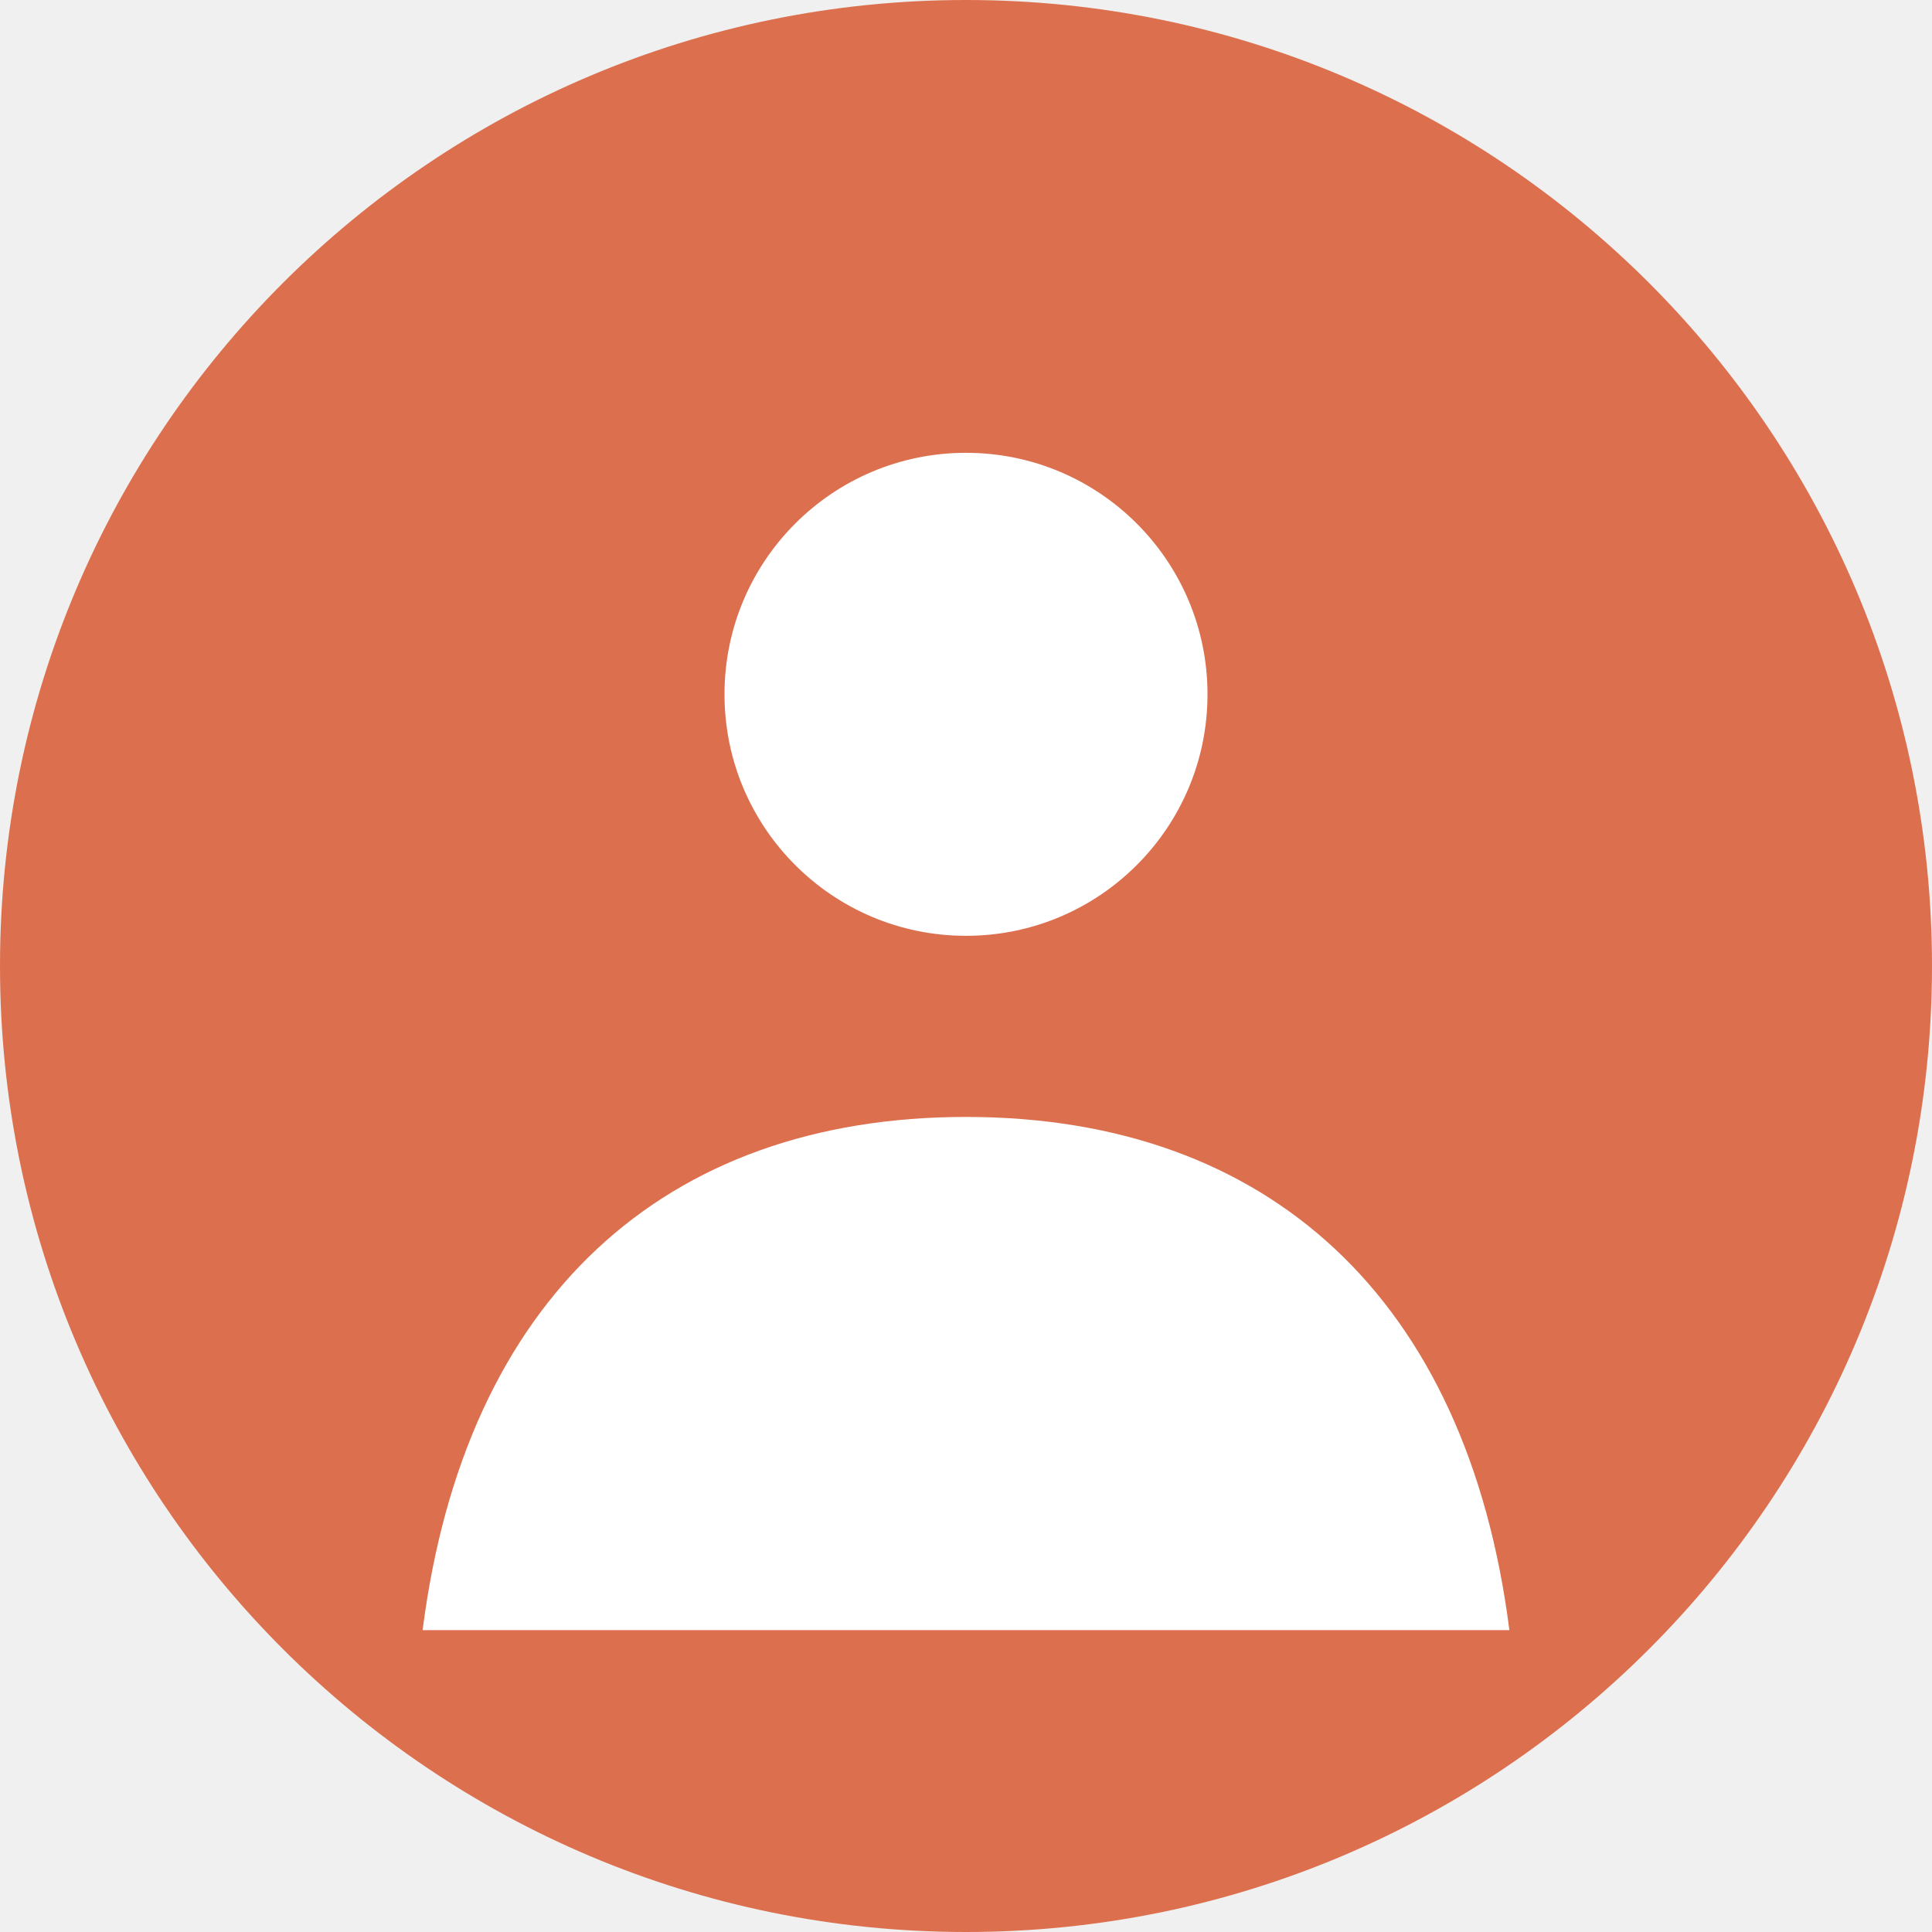
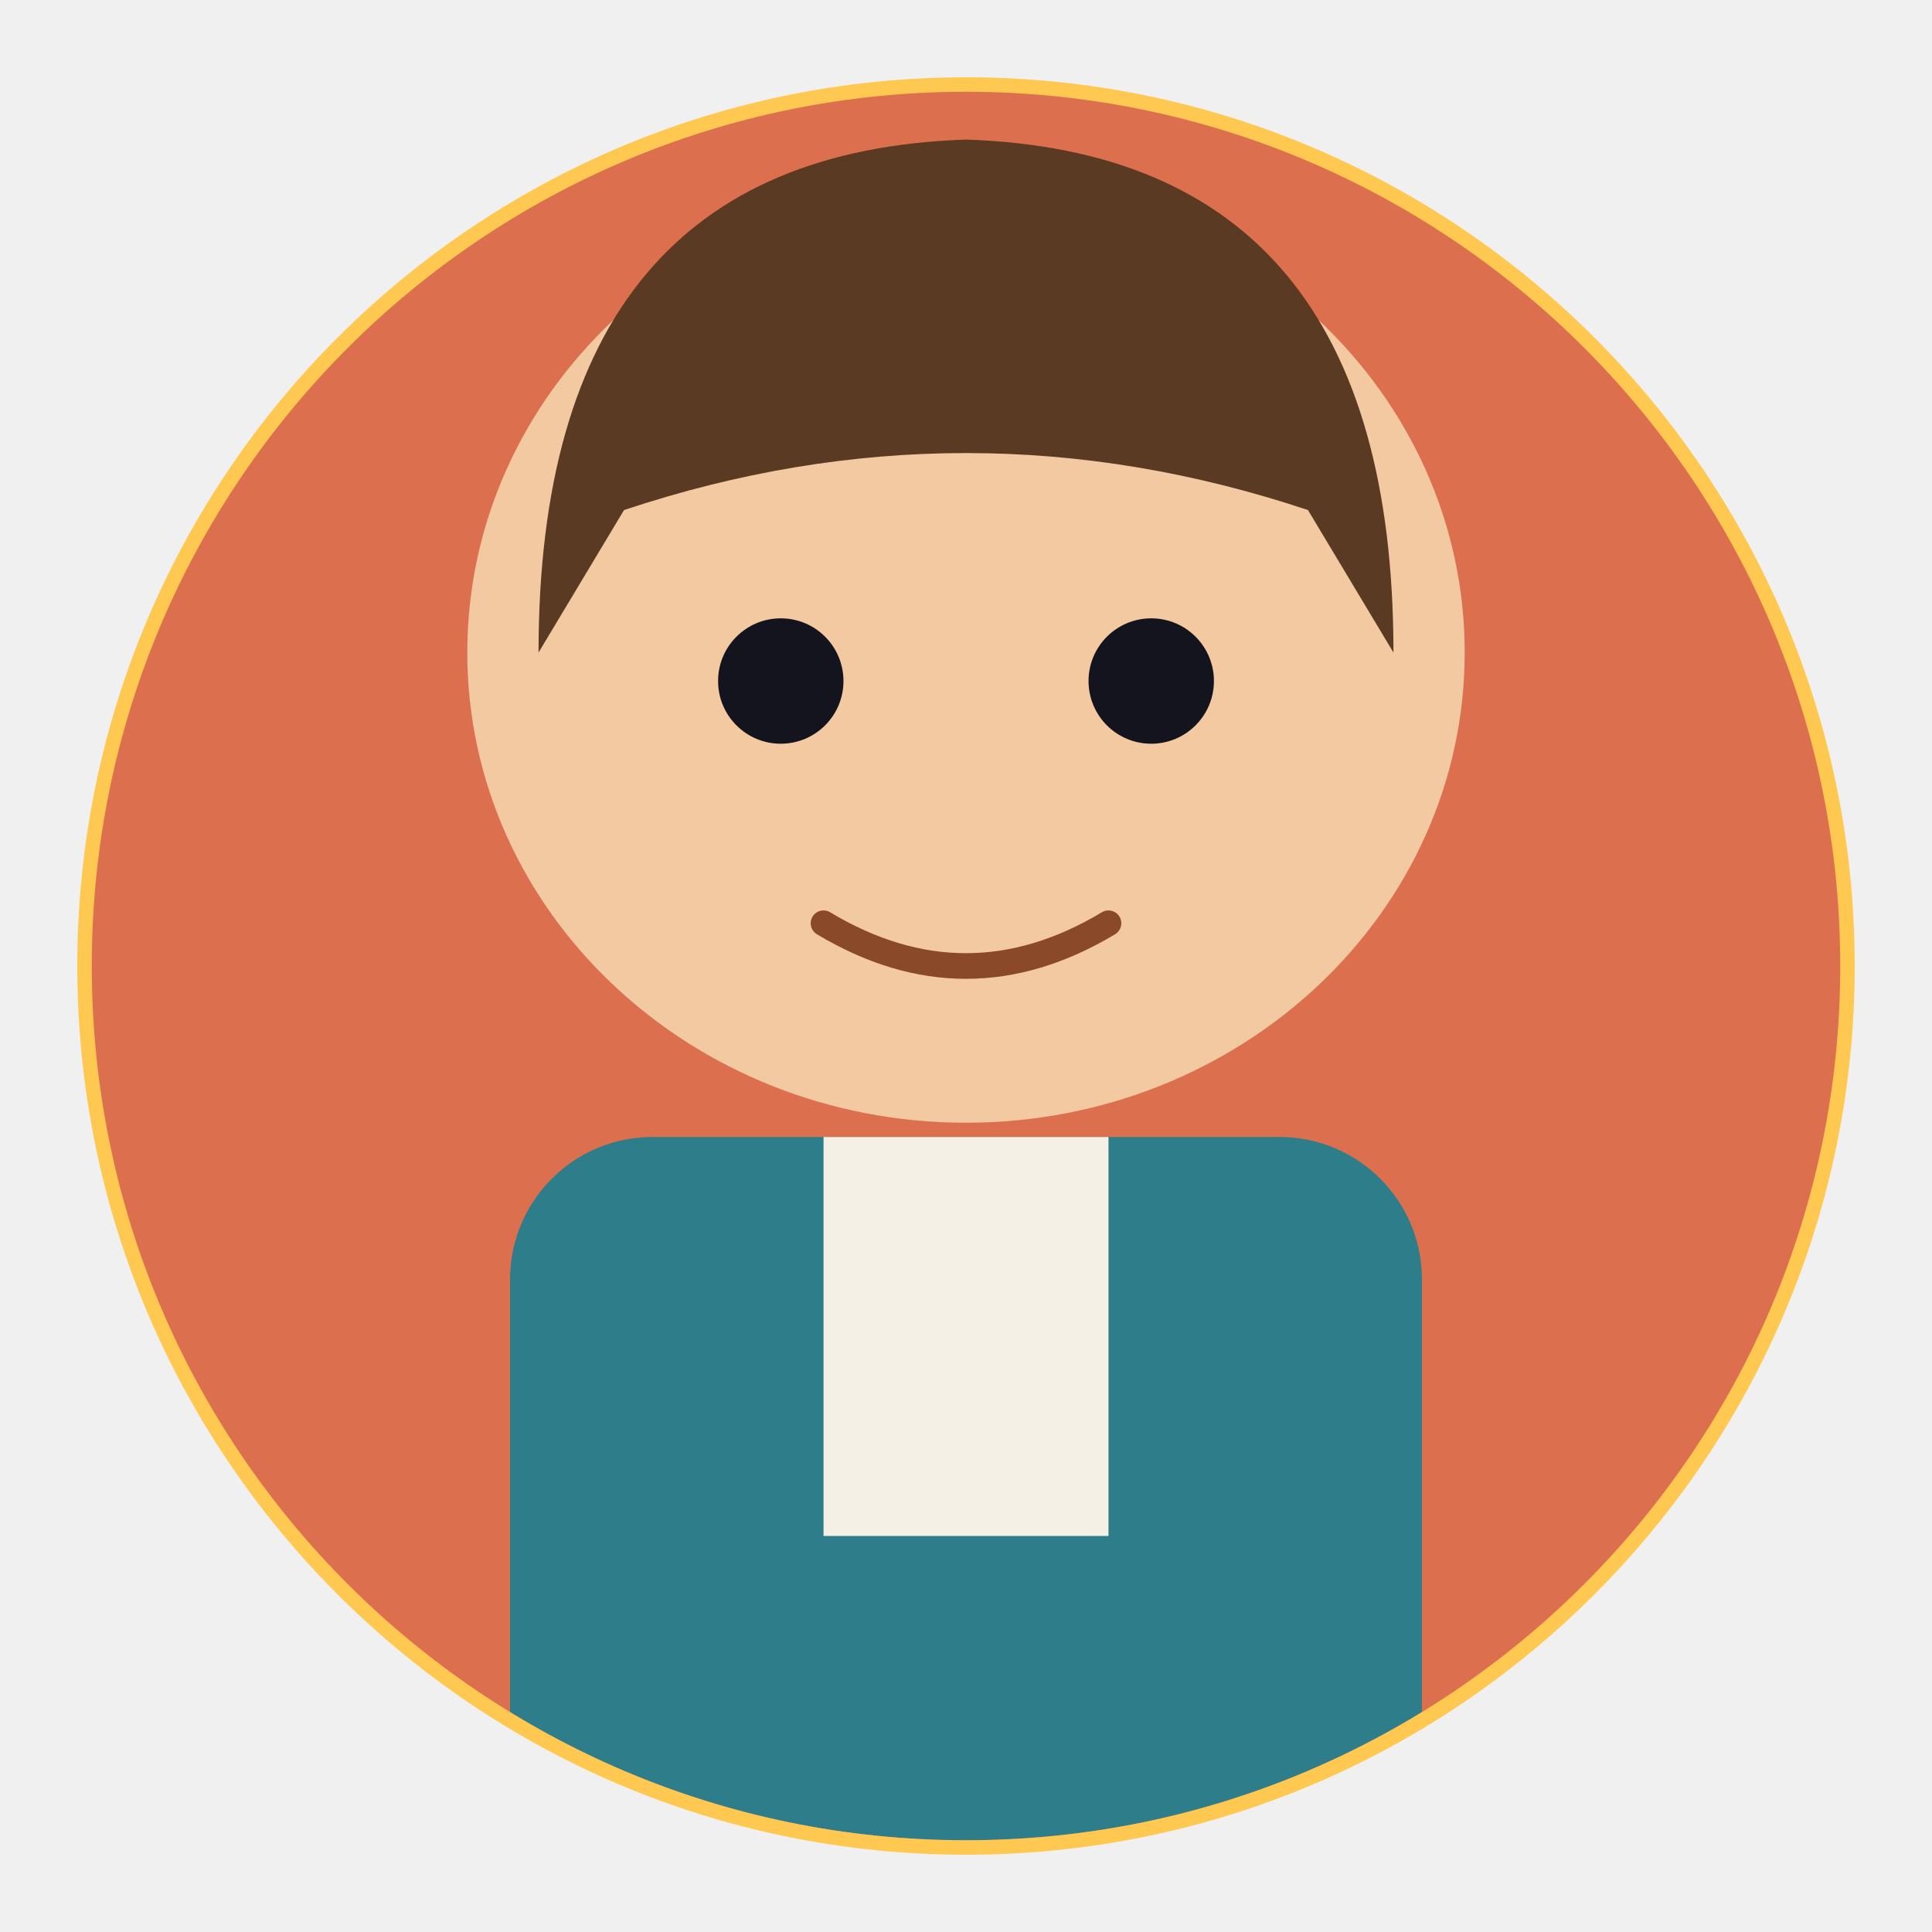
- <svg xmlns="http://www.w3.org/2000/svg" viewBox="0 0 32 32">
-   <circle cx="16" cy="16" r="16" fill="#dc704e" />
-   <circle cx="16" cy="11.5" r="4" fill="white" />
-   <path d="M7 27c.7-5.5 4-8.5 9-8.5s8.3 3 9 8.5" fill="white" />
+ <svg xmlns="http://www.w3.org/2000/svg" viewBox="0 0 800 800">
+   <defs>
+     <clipPath id="clipCircle">
+       <circle cx="400" cy="400" r="362" />
+     </clipPath>
+   </defs>
+   <circle cx="400" cy="400" r="365" fill="#dc704e" />
+   <g clip-path="url(#clipCircle)">
+     <g transform="translate(400 400) scale(1.18) translate(-400 -400)">
+       <rect x="240" y="460" width="320" height="300" rx="50" fill="#2E7D8A" />
+       <rect x="350" y="460" width="100" height="140" fill="#F5F0E6" />
+       <ellipse cx="400" cy="290" rx="175" ry="165" fill="#F2C9A0" />
+       <path d="M 250 290 Q 250 115 400 110 Q 550 115 550 290 L 520 240 Q 400 200 280 240 Z" fill="#5A3A22" />
+       <circle cx="335" cy="300" r="22" fill="#14141E" />
+       <circle cx="465" cy="300" r="22" fill="#14141E" />
+       <path d="M 350 385 Q 400 415 450 385" fill="none" stroke="#8A4A2A" stroke-width="9" stroke-linecap="round" />
+     </g>
+   </g>
+   <circle cx="400" cy="400" r="365" fill="none" stroke="#FFC850" stroke-width="6" />
</svg>
